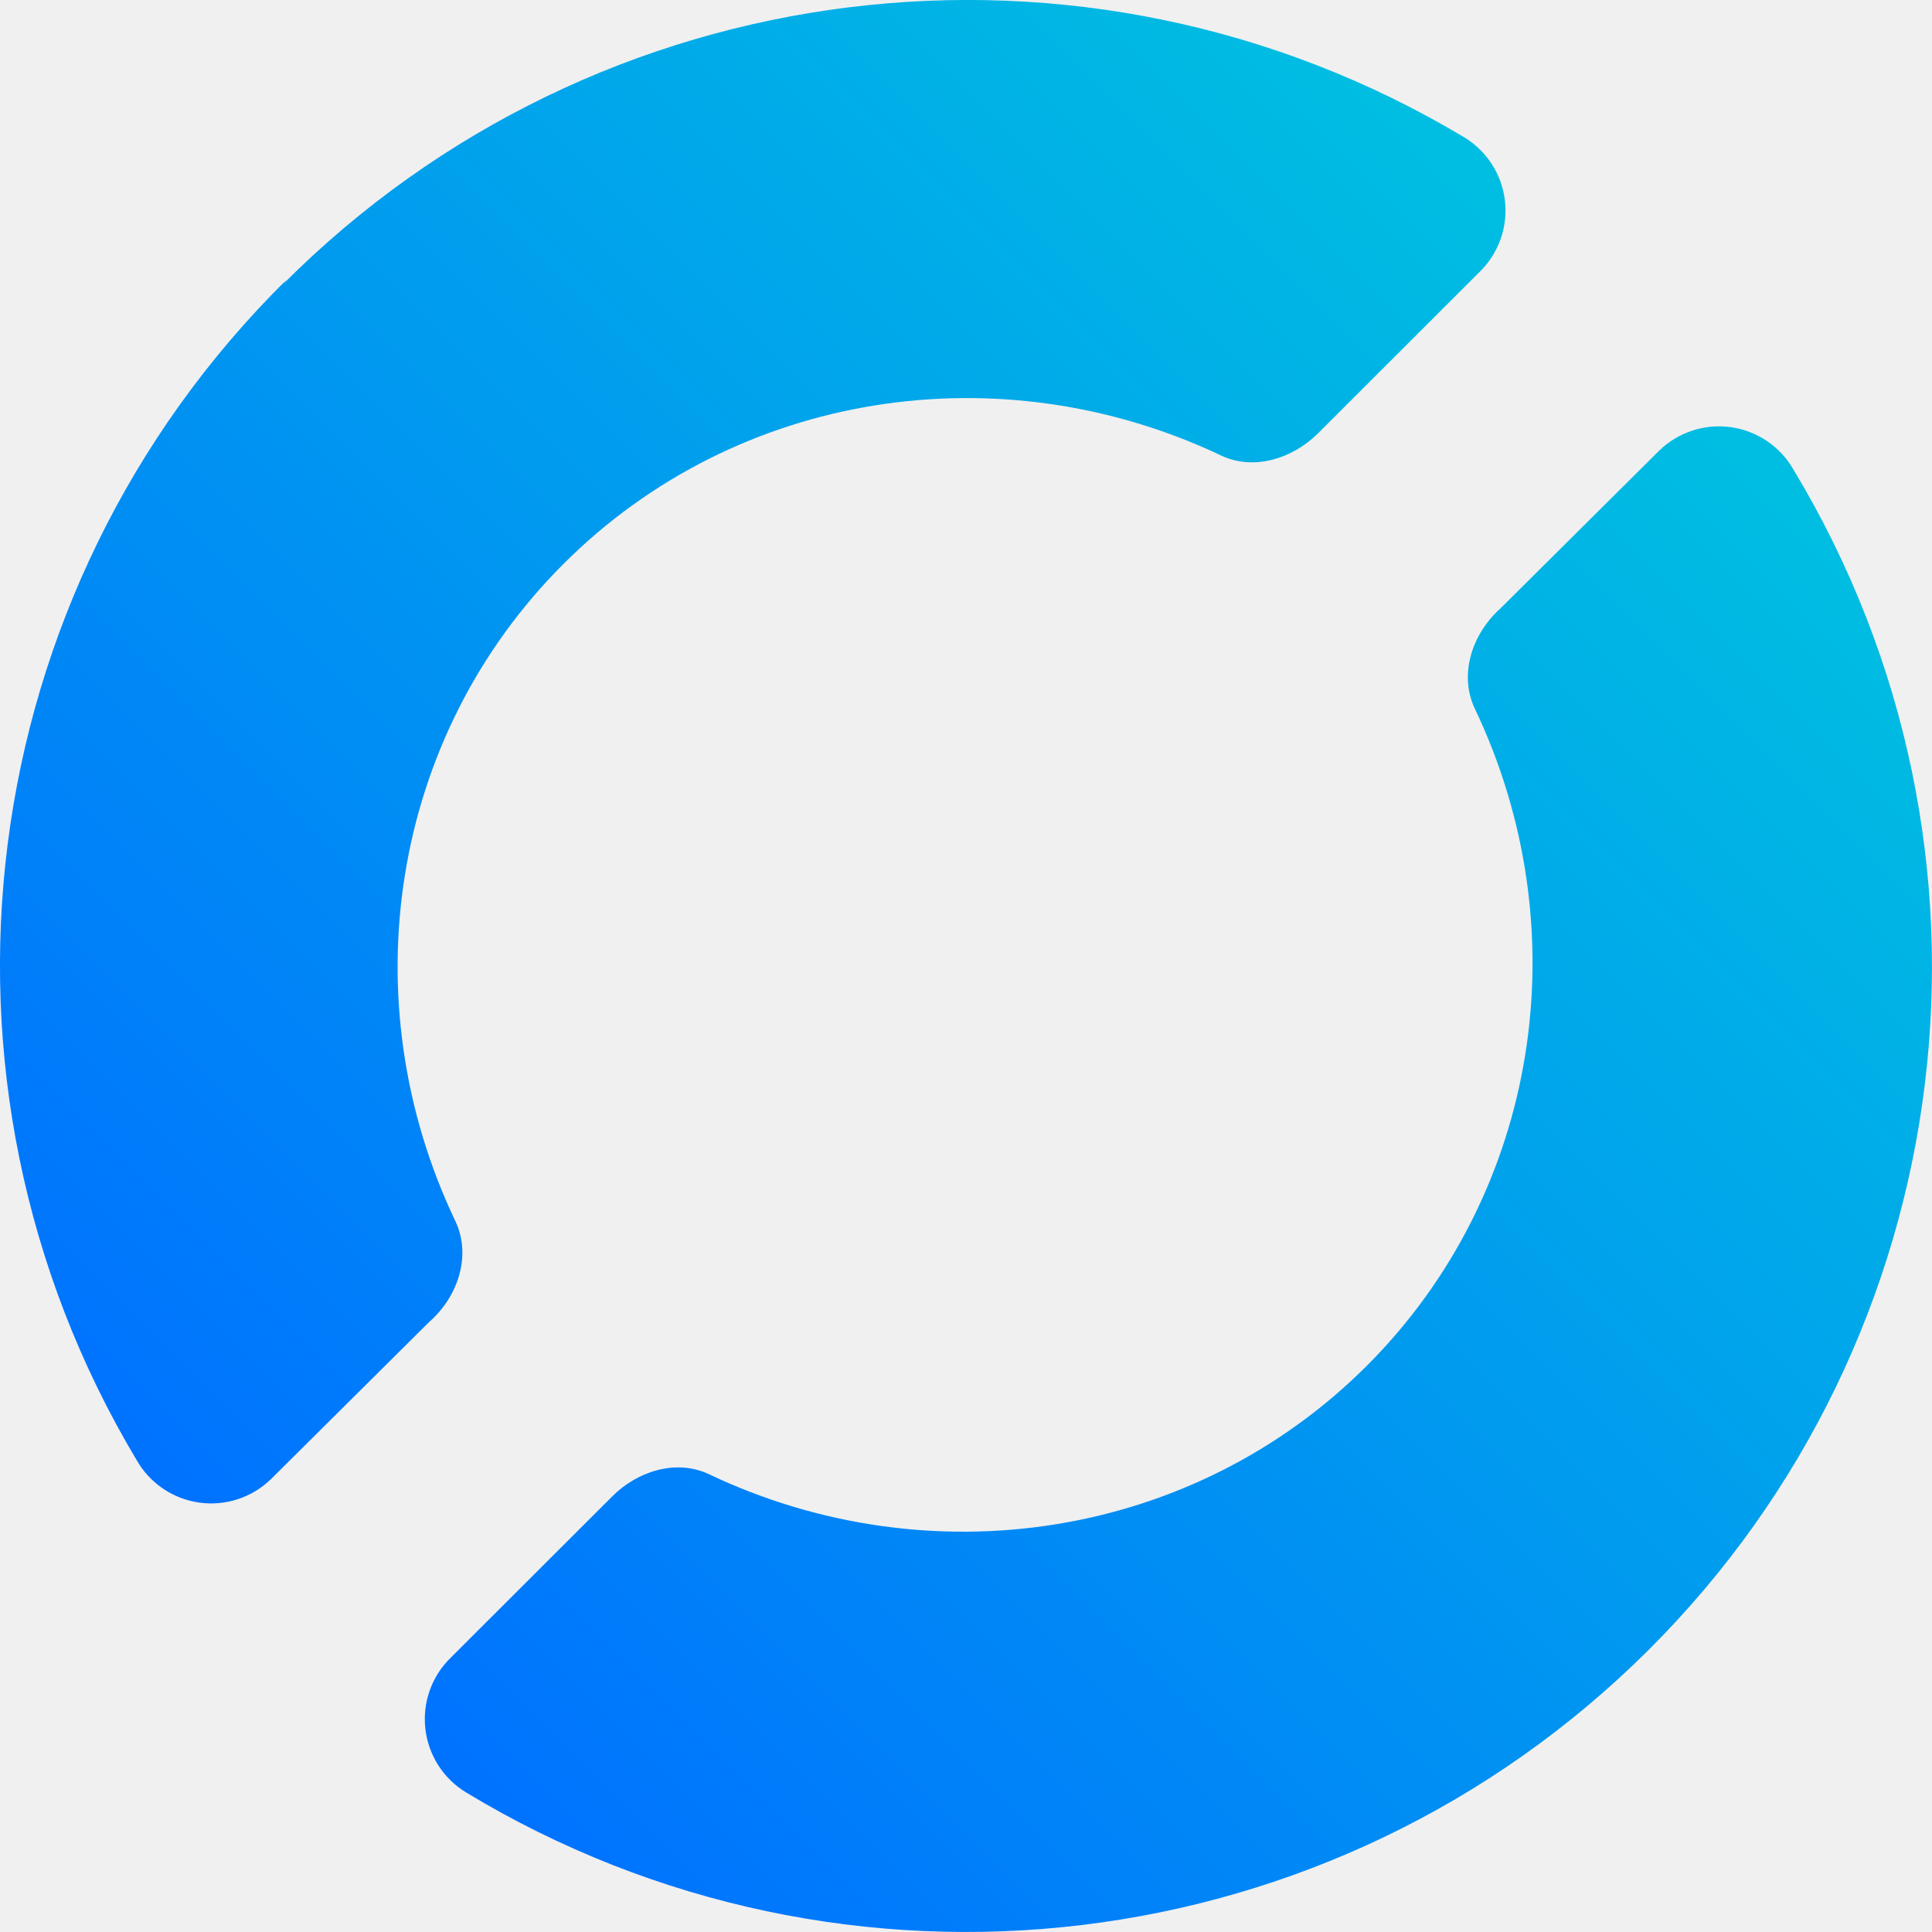
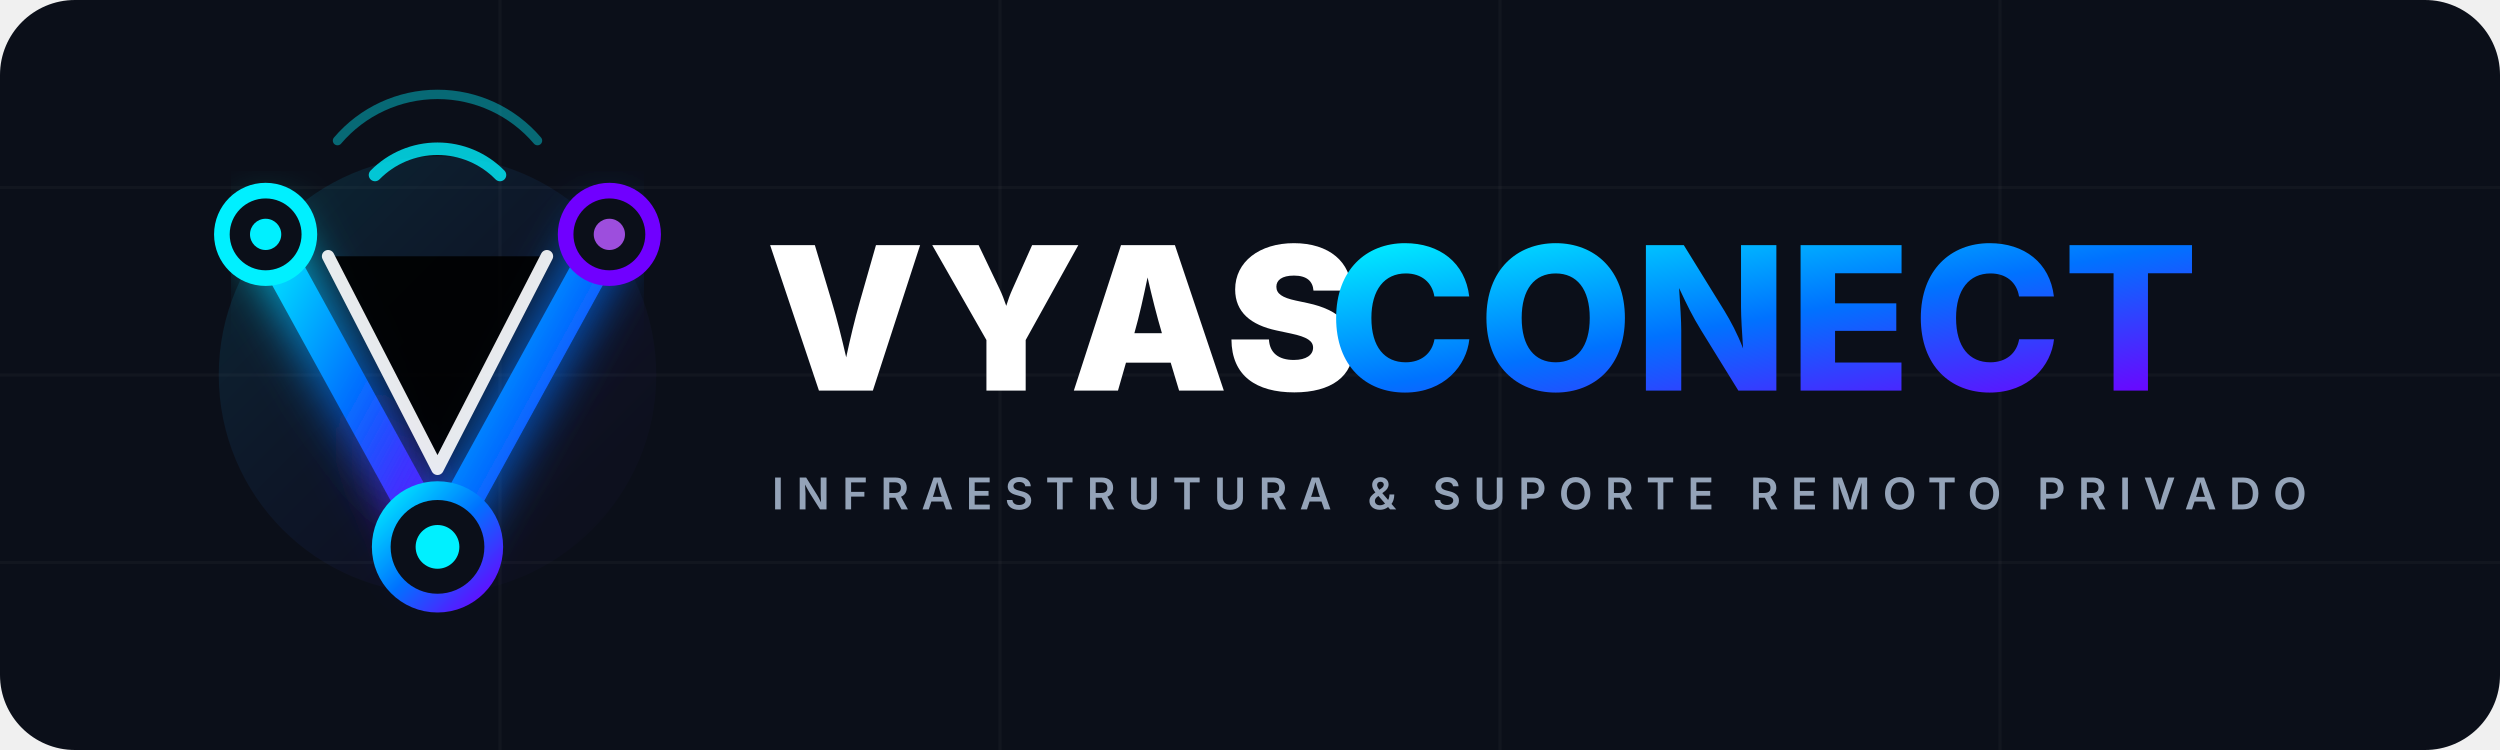
- <svg xmlns="http://www.w3.org/2000/svg" xmlns:xlink="http://www.w3.org/1999/xlink" xml:space="preserve" width="26" height="26" style="isolation:isolate" viewBox="66.993 897.484 26 26">
+ <svg xmlns="http://www.w3.org/2000/svg" viewBox="0 0 800 240" width="100%" height="100%">
  <defs>
-     <linearGradient xlink:href="#a" id="b" x1=".148" x2=".845" y1=".851" y2=".154" gradientTransform="matrix(26.00048 0 0 25.99935 66.993 897.485)" gradientUnits="userSpaceOnUse" />
+     <linearGradient id="primaryGrad" x1="0%" y1="0%" x2="100%" y2="100%">
+       <stop offset="0%" stop-color="#00F0FF" />
+       <stop offset="50%" stop-color="#0072FF" />
+       <stop offset="100%" stop-color="#7000FF" />
+     </linearGradient>
+     <linearGradient id="glowGrad" x1="0%" y1="0%" x2="100%" y2="100%">
+       <stop offset="0%" stop-color="#00F0FF" stop-opacity="0.8" />
+       <stop offset="100%" stop-color="#7000FF" stop-opacity="0" />
+     </linearGradient>
+     <filter id="neonGlow" x="-20%" y="-20%" width="140%" height="140%">
+       <feGaussianBlur stdDeviation="8" result="blur" />
+       <feComposite in="SourceGraphic" in2="blur" operator="over" />
+     </filter>
  </defs>
-   <linearGradient id="a" x1=".148" x2=".845" y1=".851" y2=".154" gradientTransform="matrix(26.301 0 0 26.331 90.674 911.757)" gradientUnits="userSpaceOnUse">
-     <stop offset="0" stop-color="#004ba6" style="stop-color:#0071ff;stop-opacity:1" />
-     <stop offset="1" stop-color="#00bfe1" style="stop-color:#00bfe1;stop-opacity:1" />
-   </linearGradient>
-   <path fill="url(#a)" d="m89.318 903.552-2.135 2.122c-.376.337-.558.879-.347 1.337 1.422 2.976.882 6.524-1.452 8.856-2.335 2.331-5.887 2.87-8.866 1.449-.439-.197-.954-.03-1.292.312l-2.17 2.167a1.154 1.154 0 0 0 .208 1.81 13.005 13.005 0 0 0 15.91-1.912 12.97 12.97 0 0 0 1.956-15.887 1.154 1.154 0 0 0-1.812-.254zm-18.467-2.305a12.969 12.969 0 0 0-2.02 15.885 1.154 1.154 0 0 0 1.812.254l2.124-2.11c.385-.336.572-.884.359-1.348-1.423-2.976-.884-6.524 1.451-8.856 2.334-2.332 5.887-2.871 8.866-1.45.434.194.942.033 1.281-.3l2.182-2.18a1.152 1.152 0 0 0-.208-1.81 13.009 13.009 0 0 0-15.893 1.973z" style="fill:url(#b);stroke-width:.988" />
+   <rect width="800" height="240" rx="24" fill="#0B0F19" />
+   <path d="M 0 60 H 800 M 0 120 H 800 M 0 180 H 800" stroke="#ffffff" stroke-opacity="0.03" stroke-width="1" />
+   <path d="M 160 0 V 240 M 320 0 V 240 M 480 0 V 240 M 640 0 V 240" stroke="#ffffff" stroke-opacity="0.03" stroke-width="1" />
+   <g transform="translate(60, 40)">
+     <circle cx="80" cy="80" r="70" fill="url(#glowGrad)" opacity="0.15" />
+     <line x1="80" y1="135" x2="25" y2="35" stroke="url(#primaryGrad)" stroke-width="12" stroke-linecap="round" filter="url(#neonGlow)" />
+     <line x1="80" y1="135" x2="135" y2="35" stroke="url(#primaryGrad)" stroke-width="12" stroke-linecap="round" filter="url(#neonGlow)" />
+     <path d="M 45 42 L 80 110 L 115 42" stroke="#FFFFFF" stroke-width="4" stroke-linecap="round" stroke-linejoin="round" opacity="0.9" />
+     <circle cx="25" cy="35" r="14" fill="#0B0F19" stroke="#00F0FF" stroke-width="5" />
+     <circle cx="25" cy="35" r="5" fill="#00F0FF" />
+     <circle cx="135" cy="35" r="14" fill="#0B0F19" stroke="#7000FF" stroke-width="5" />
+     <circle cx="135" cy="35" r="5" fill="#9D4EDD" />
+     <circle cx="80" cy="135" r="18" fill="#0B0F19" stroke="url(#primaryGrad)" stroke-width="6" />
+     <circle cx="80" cy="135" r="7" fill="#00F0FF" />
+     <path d="M 60 16 A 28 28 0 0 1 100 16" fill="none" stroke="#00F0FF" stroke-width="4" stroke-linecap="round" opacity="0.8" />
+     <path d="M 48 5 A 42 42 0 0 1 112 5" fill="none" stroke="#00F0FF" stroke-width="3" stroke-linecap="round" opacity="0.4" />
+   </g>
+   <g transform="translate(245, 125)">
+     <text x="0" y="0" font-family="'Inter', 'Segoe UI', system-ui, -apple-system, sans-serif" font-weight="900" font-size="64" fill="#FFFFFF" letter-spacing="1">
+       VYAS
+     </text>
+     <text x="180" y="0" font-family="'Inter', 'Segoe UI', system-ui, -apple-system, sans-serif" font-weight="800" font-size="64" fill="url(#primaryGrad)" letter-spacing="0.5">
+       CONECT
+     </text>
+     <text x="2" y="38" font-family="'Inter', 'Segoe UI', system-ui, -apple-system, sans-serif" font-weight="600" font-size="14" fill="#94A3B8" letter-spacing="4">
+       INFRAESTRUTURA &amp; SUPORTE REMOTO PRIVADO
+     </text>
+   </g>
</svg>
